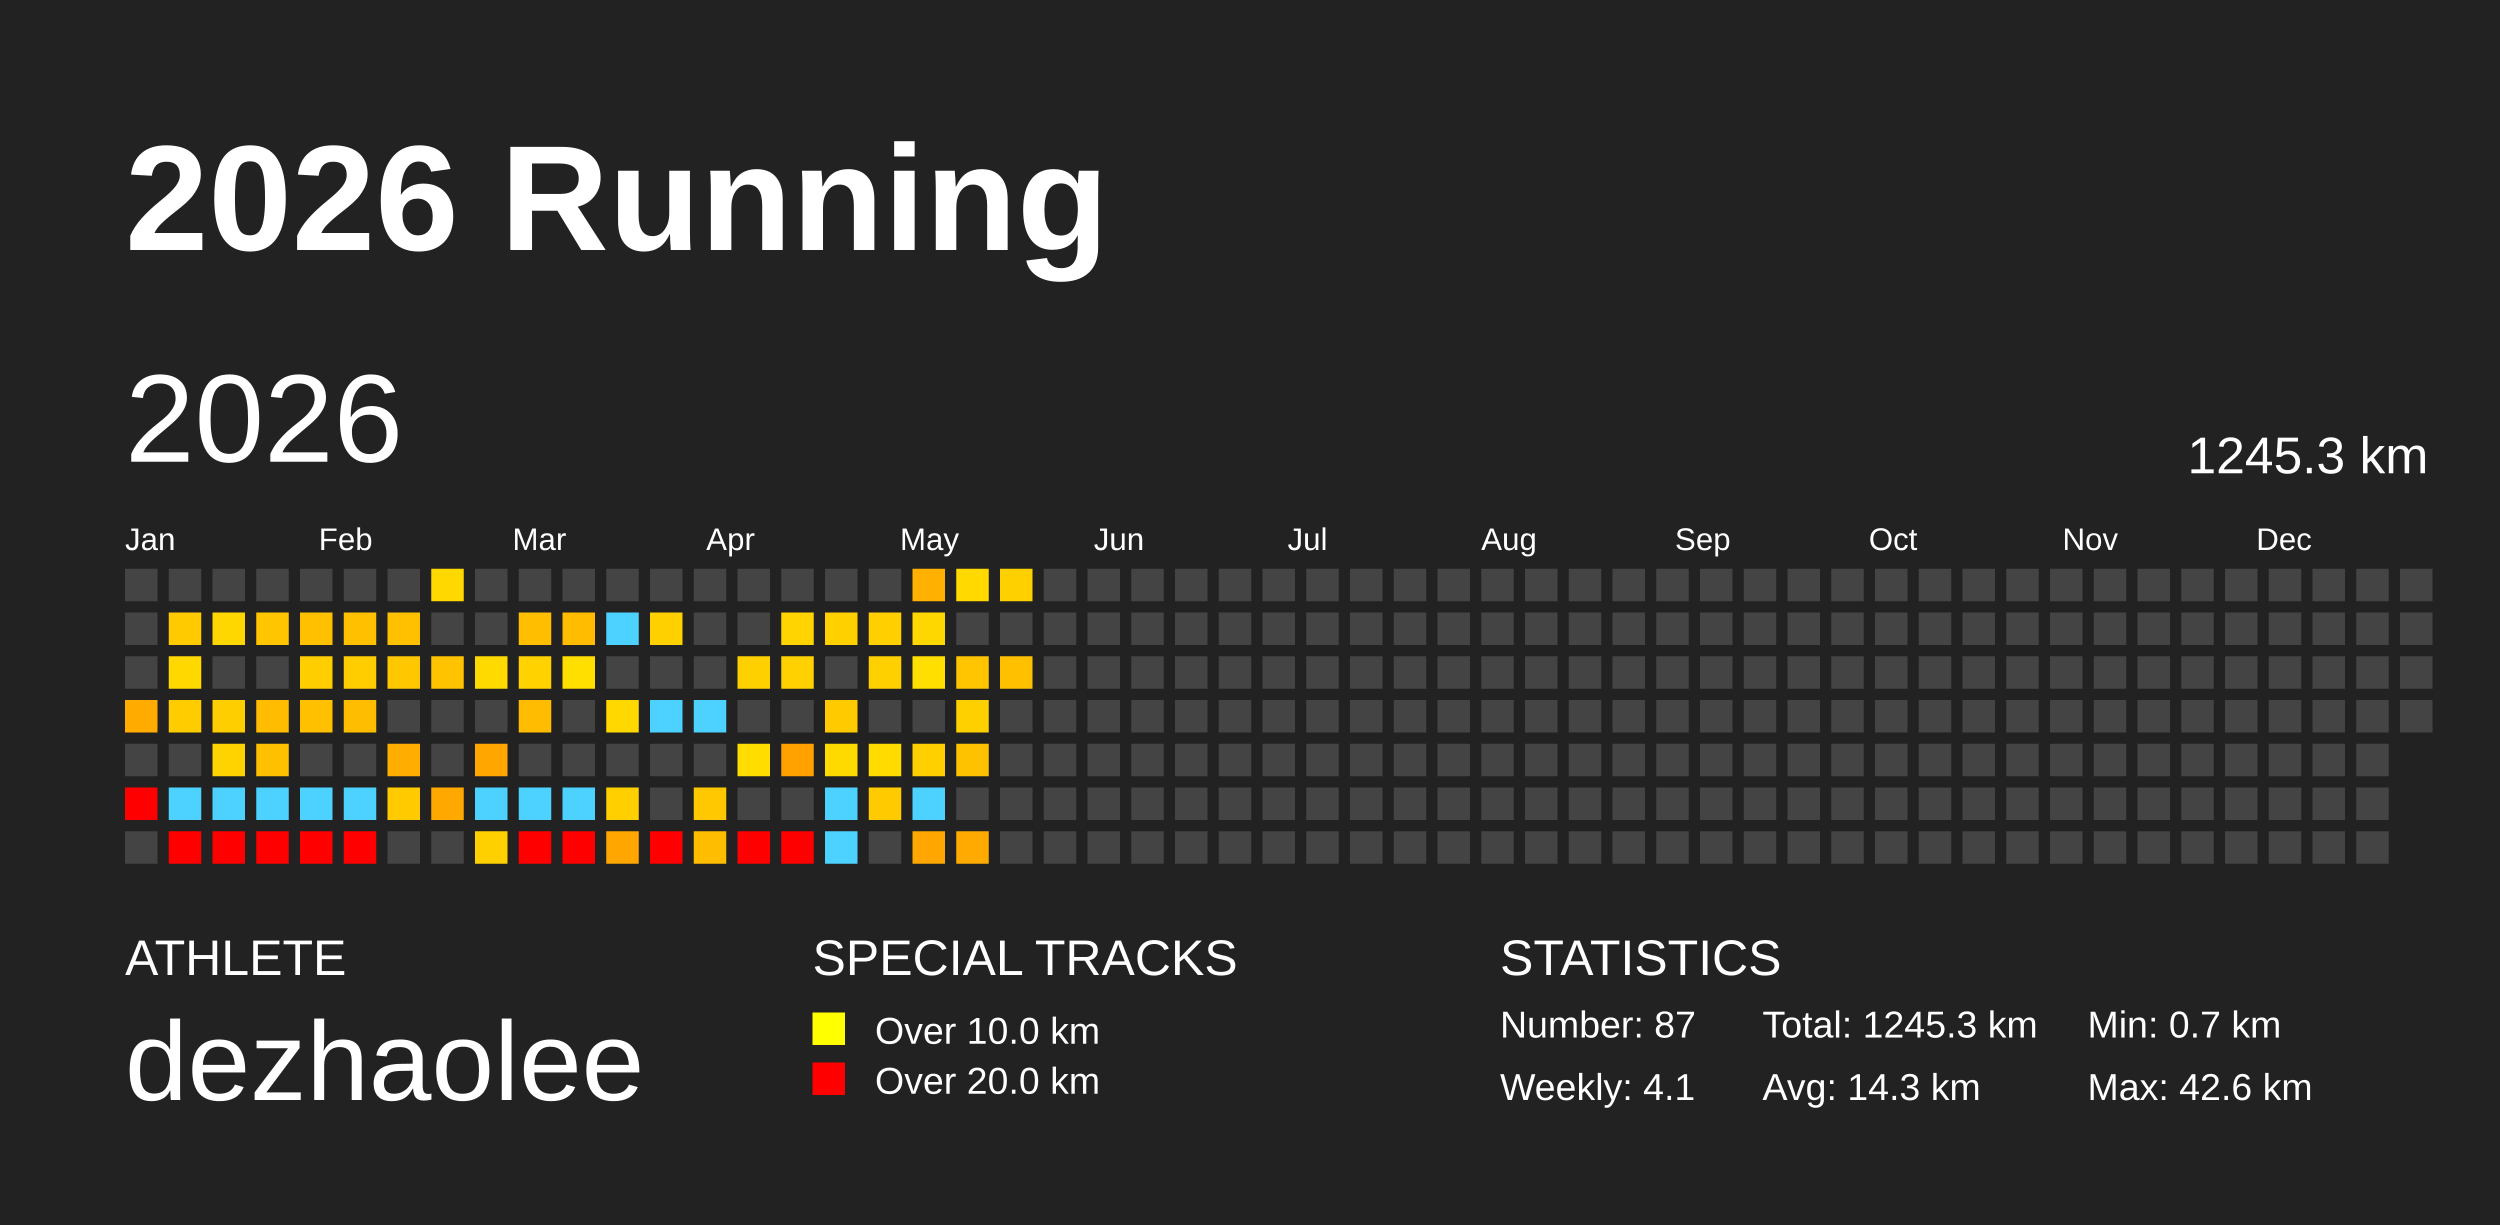
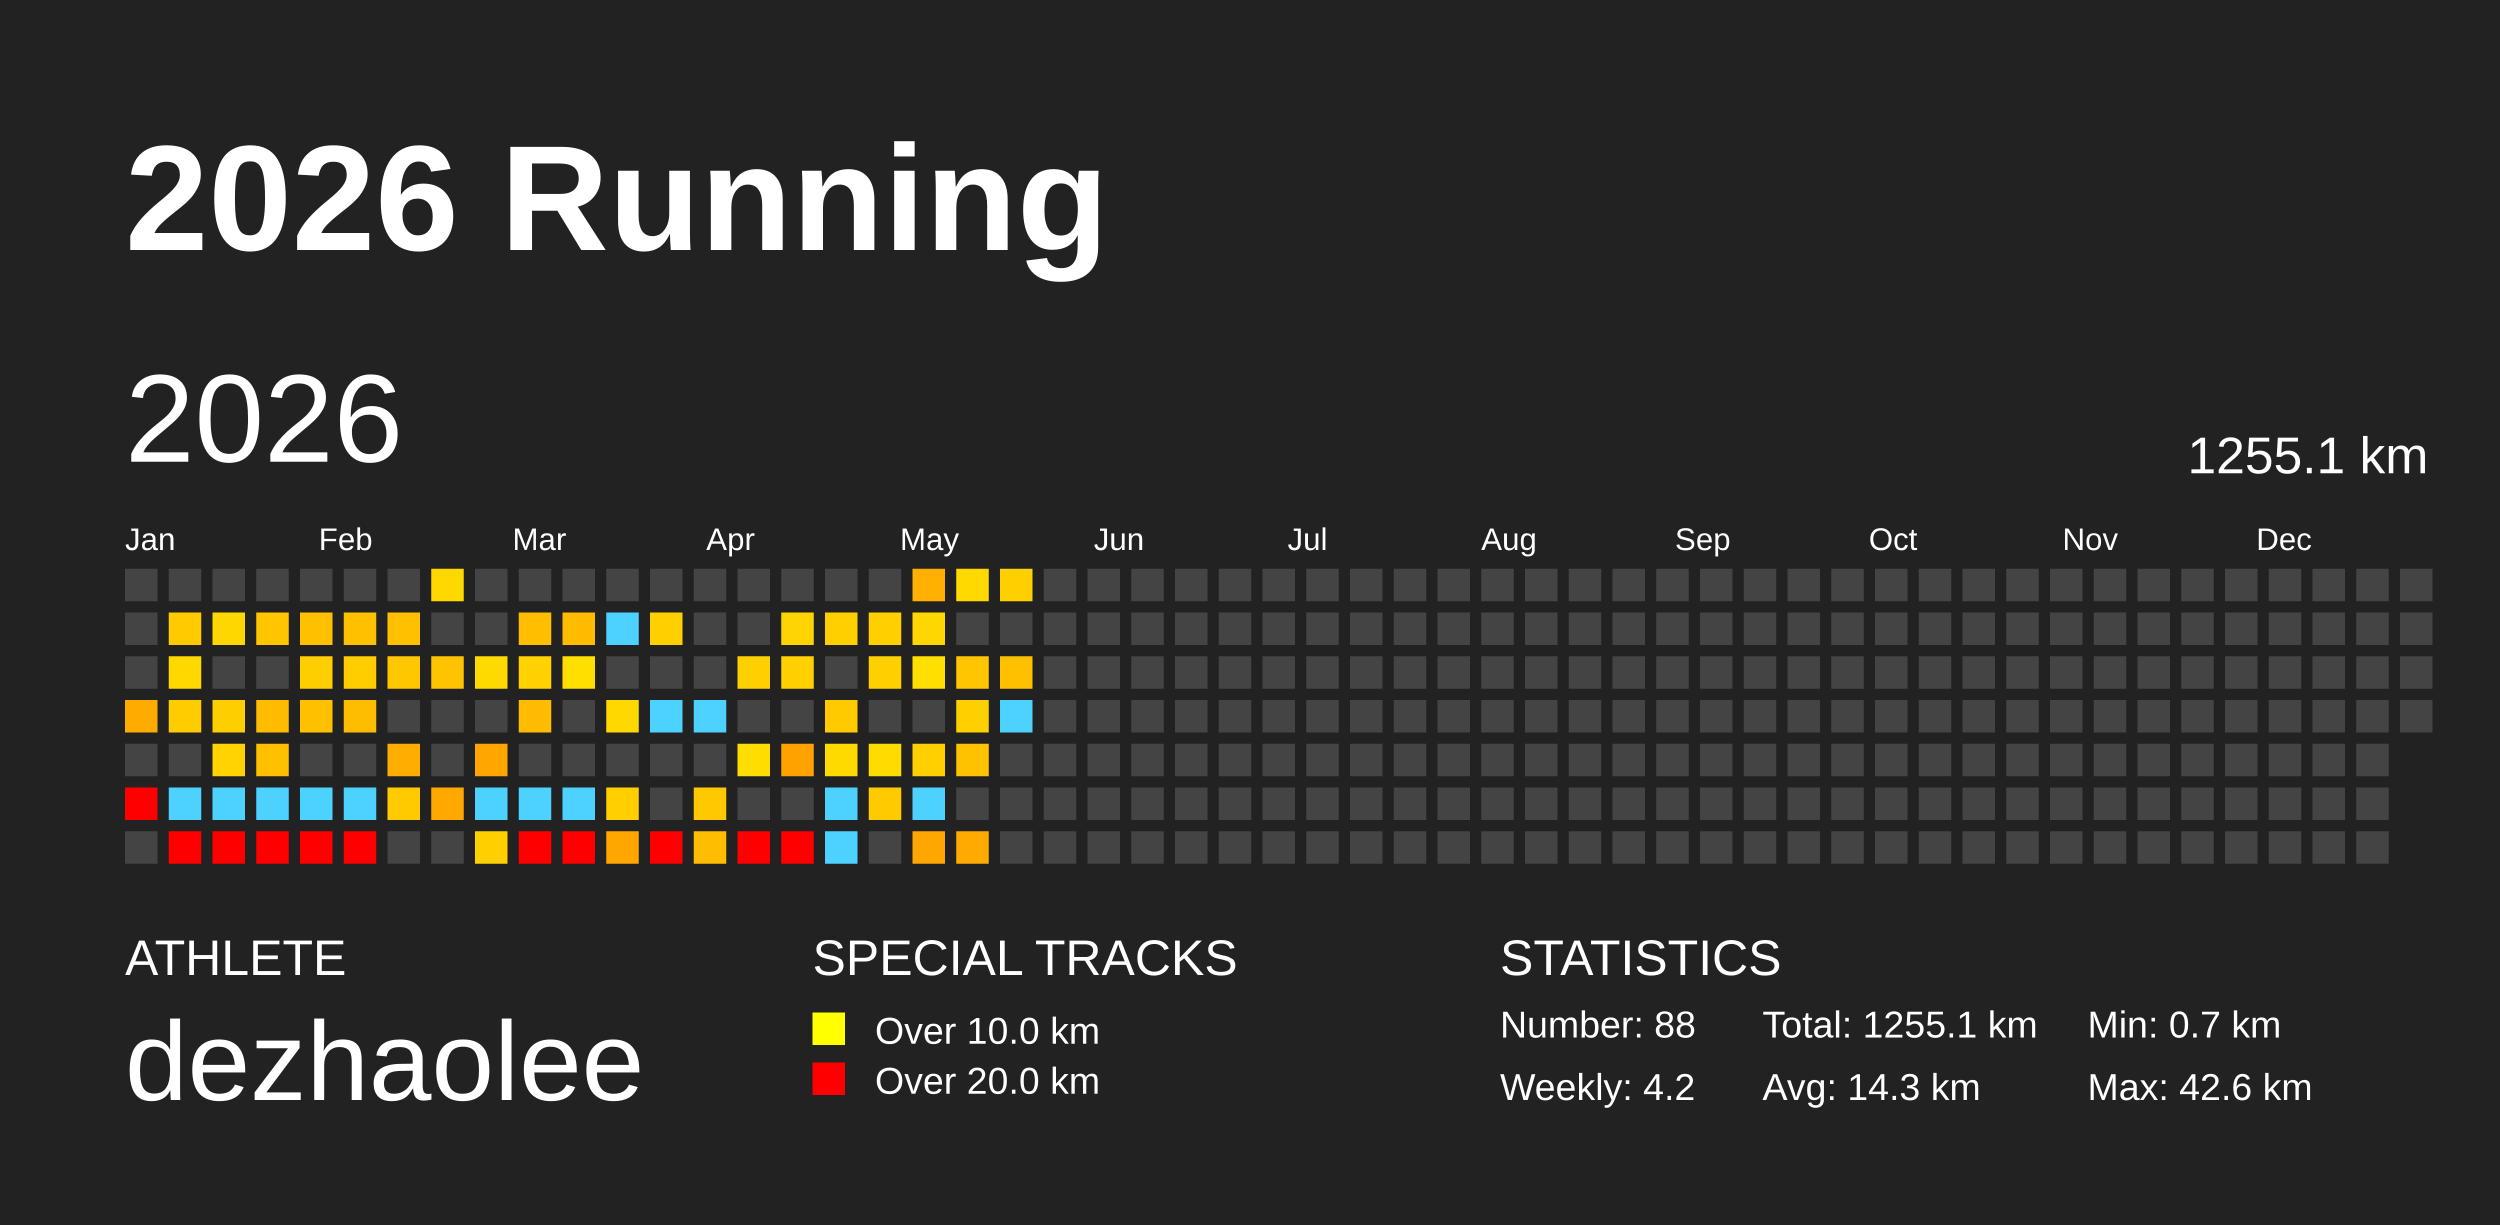
<svg xmlns="http://www.w3.org/2000/svg" baseProfile="full" height="98mm" version="1.1" viewBox="0,0,200,98" width="200mm">
  <defs />
  <rect fill="#222222" height="98" width="200" x="0" y="0" />
  <text fill="#FFFFFF" style="font-size:12px; font-family:Arial; font-weight:bold;" x="10" y="20">2026 Running</text>
  <text fill="#FFFFFF" style="font-size:4px; font-family:Arial" x="10" y="78">ATHLETE</text>
  <text fill="#FFFFFF" style="font-size:9px; font-family:Arial" x="10" y="88">dezhaolee</text>
  <text fill="#FFFFFF" style="font-size:4px; font-family:Arial" x="65" y="78">SPECIAL TRACKS</text>
  <rect fill="yellow" height="2.6" width="2.6" x="65" y="81" />
  <text fill="#FFFFFF" style="font-size:3px; font-family:Arial" x="70" y="83.5">Over 10.0 km</text>
  <rect fill="red" height="2.6" width="2.6" x="65" y="85" />
  <text fill="#FFFFFF" style="font-size:3px; font-family:Arial" x="70" y="87.5">Over 20.0 km</text>
  <text fill="#FFFFFF" style="font-size:4px; font-family:Arial" x="120" y="78">STATISTICS</text>
-   <text fill="#FFFFFF" style="font-size:3px; font-family:Arial" x="120" y="83">Number: 87</text>
-   <text fill="#FFFFFF" style="font-size:3px; font-family:Arial" x="120" y="88">Weekly: 4.1</text>
-   <text fill="#FFFFFF" style="font-size:3px; font-family:Arial" x="141" y="83">Total: 1245.3 km</text>
+   <text fill="#FFFFFF" style="font-size:3px; font-family:Arial" x="120" y="83">Number: 88</text>
+   <text fill="#FFFFFF" style="font-size:3px; font-family:Arial" x="120" y="88">Weekly: 4.2</text>
+   <text fill="#FFFFFF" style="font-size:3px; font-family:Arial" x="141" y="83">Total: 1255.1 km</text>
  <text fill="#FFFFFF" style="font-size:3px; font-family:Arial" x="141" y="88">Avg: 14.3 km</text>
  <text fill="#FFFFFF" style="font-size:3px; font-family:Arial" x="167" y="83">Min: 0.7 km</text>
  <text fill="#FFFFFF" style="font-size:3px; font-family:Arial" x="167" y="88">Max: 42.6 km</text>
  <text dominant-baseline="hanging" fill="#FFFFFF" style="font-size:10.0px; font-family:Arial;" x="10" y="30">2026</text>
-   <text dominant-baseline="hanging" fill="#FFFFFF" style="font-size:4.125px; font-family:Arial;" x="175" y="35">1245.3 km</text>
+   <text dominant-baseline="hanging" fill="#FFFFFF" style="font-size:4.125px; font-family:Arial;" x="175" y="35">1255.1 km</text>
  <text fill="#FFFFFF" style="font-size:2.5px; font-family:Arial" x="10.0" y="44">Jan</text>
  <text fill="#FFFFFF" style="font-size:2.5px; font-family:Arial" x="25.5" y="44">Feb</text>
  <text fill="#FFFFFF" style="font-size:2.5px; font-family:Arial" x="41.0" y="44">Mar</text>
  <text fill="#FFFFFF" style="font-size:2.5px; font-family:Arial" x="56.5" y="44">Apr</text>
  <text fill="#FFFFFF" style="font-size:2.5px; font-family:Arial" x="72.0" y="44">May</text>
  <text fill="#FFFFFF" style="font-size:2.5px; font-family:Arial" x="87.5" y="44">Jun</text>
  <text fill="#FFFFFF" style="font-size:2.5px; font-family:Arial" x="103.0" y="44">Jul</text>
  <text fill="#FFFFFF" style="font-size:2.5px; font-family:Arial" x="118.5" y="44">Aug</text>
  <text fill="#FFFFFF" style="font-size:2.5px; font-family:Arial" x="134.0" y="44">Sep</text>
  <text fill="#FFFFFF" style="font-size:2.5px; font-family:Arial" x="149.5" y="44">Oct</text>
  <text fill="#FFFFFF" style="font-size:2.5px; font-family:Arial" x="165.0" y="44">Nov</text>
  <text fill="#FFFFFF" style="font-size:2.5px; font-family:Arial" x="180.5" y="44">Dec</text>
  <rect fill="#444444" height="2.6" width="2.6" x="10.0" y="45.5" />
  <rect fill="#444444" height="2.6" width="2.6" x="10.0" y="49.0" />
  <rect fill="#444444" height="2.6" width="2.6" x="10.0" y="52.5" />
  <rect fill="#ffab00" height="2.6" width="2.6" x="10.0" y="56.0" />
  <rect fill="#444444" height="2.6" width="2.6" x="10.0" y="59.5" />
  <rect fill="red" height="2.6" width="2.6" x="10.0" y="63.0" />
  <rect fill="#444444" height="2.6" width="2.6" x="10.0" y="66.5" />
  <rect fill="#444444" height="2.6" width="2.6" x="13.5" y="45.5" />
  <rect fill="#ffca00" height="2.6" width="2.6" x="13.5" y="49.0" />
  <rect fill="#ffd800" height="2.6" width="2.6" x="13.5" y="52.5" />
  <rect fill="#ffcc00" height="2.6" width="2.6" x="13.5" y="56.0" />
  <rect fill="#444444" height="2.6" width="2.6" x="13.5" y="59.5" />
  <rect fill="#4dd2ff" height="2.6" width="2.6" x="13.5" y="63.0" />
  <rect fill="red" height="2.6" width="2.6" x="13.5" y="66.5" />
  <rect fill="#444444" height="2.6" width="2.6" x="17.0" y="45.5" />
  <rect fill="#ffd700" height="2.6" width="2.6" x="17.0" y="49.0" />
  <rect fill="#444444" height="2.6" width="2.6" x="17.0" y="52.5" />
  <rect fill="#ffce00" height="2.6" width="2.6" x="17.0" y="56.0" />
  <rect fill="#ffd300" height="2.6" width="2.6" x="17.0" y="59.5" />
  <rect fill="#4dd2ff" height="2.6" width="2.6" x="17.0" y="63.0" />
  <rect fill="red" height="2.6" width="2.6" x="17.0" y="66.5" />
  <rect fill="#444444" height="2.6" width="2.6" x="20.5" y="45.5" />
  <rect fill="#ffc600" height="2.6" width="2.6" x="20.5" y="49.0" />
  <rect fill="#444444" height="2.6" width="2.6" x="20.5" y="52.5" />
  <rect fill="#ffbc00" height="2.6" width="2.6" x="20.5" y="56.0" />
  <rect fill="#ffc000" height="2.6" width="2.6" x="20.5" y="59.5" />
  <rect fill="#4dd2ff" height="2.6" width="2.6" x="20.5" y="63.0" />
  <rect fill="red" height="2.6" width="2.6" x="20.5" y="66.5" />
  <rect fill="#444444" height="2.6" width="2.6" x="24.0" y="45.5" />
  <rect fill="#ffc000" height="2.6" width="2.6" x="24.0" y="49.0" />
  <rect fill="#ffce00" height="2.6" width="2.6" x="24.0" y="52.5" />
  <rect fill="#ffc000" height="2.6" width="2.6" x="24.0" y="56.0" />
  <rect fill="#444444" height="2.6" width="2.6" x="24.0" y="59.5" />
  <rect fill="#4dd2ff" height="2.6" width="2.6" x="24.0" y="63.0" />
  <rect fill="red" height="2.6" width="2.6" x="24.0" y="66.5" />
  <rect fill="#444444" height="2.6" width="2.6" x="27.5" y="45.5" />
  <rect fill="#ffc000" height="2.6" width="2.6" x="27.5" y="49.0" />
  <rect fill="#ffcd00" height="2.6" width="2.6" x="27.5" y="52.5" />
  <rect fill="#ffbd00" height="2.6" width="2.6" x="27.5" y="56.0" />
  <rect fill="#444444" height="2.6" width="2.6" x="27.5" y="59.5" />
  <rect fill="#4dd2ff" height="2.6" width="2.6" x="27.5" y="63.0" />
  <rect fill="red" height="2.6" width="2.6" x="27.5" y="66.5" />
  <rect fill="#444444" height="2.6" width="2.6" x="31.0" y="45.5" />
  <rect fill="#ffc000" height="2.6" width="2.6" x="31.0" y="49.0" />
  <rect fill="#ffc700" height="2.6" width="2.6" x="31.0" y="52.5" />
  <rect fill="#444444" height="2.6" width="2.6" x="31.0" y="56.0" />
  <rect fill="#ffae00" height="2.6" width="2.6" x="31.0" y="59.5" />
  <rect fill="#ffca00" height="2.6" width="2.6" x="31.0" y="63.0" />
  <rect fill="#444444" height="2.6" width="2.6" x="31.0" y="66.5" />
  <rect fill="#ffd800" height="2.6" width="2.6" x="34.5" y="45.5" />
  <rect fill="#444444" height="2.6" width="2.6" x="34.5" y="49.0" />
  <rect fill="#ffc300" height="2.6" width="2.6" x="34.5" y="52.5" />
  <rect fill="#444444" height="2.6" width="2.6" x="34.5" y="56.0" />
  <rect fill="#444444" height="2.6" width="2.6" x="34.5" y="59.5" />
  <rect fill="#ffa900" height="2.6" width="2.6" x="34.5" y="63.0" />
  <rect fill="#444444" height="2.6" width="2.6" x="34.5" y="66.5" />
  <rect fill="#444444" height="2.6" width="2.6" x="38.0" y="45.5" />
  <rect fill="#444444" height="2.6" width="2.6" x="38.0" y="49.0" />
  <rect fill="#ffda00" height="2.6" width="2.6" x="38.0" y="52.5" />
  <rect fill="#444444" height="2.6" width="2.6" x="38.0" y="56.0" />
  <rect fill="#ffa700" height="2.6" width="2.6" x="38.0" y="59.5" />
  <rect fill="#4dd2ff" height="2.6" width="2.6" x="38.0" y="63.0" />
  <rect fill="#ffd000" height="2.6" width="2.6" x="38.0" y="66.5" />
  <rect fill="#444444" height="2.6" width="2.6" x="41.5" y="45.5" />
  <rect fill="#ffbf00" height="2.6" width="2.6" x="41.5" y="49.0" />
  <rect fill="#ffd200" height="2.6" width="2.6" x="41.5" y="52.5" />
  <rect fill="#ffbc00" height="2.6" width="2.6" x="41.5" y="56.0" />
  <rect fill="#444444" height="2.6" width="2.6" x="41.5" y="59.5" />
  <rect fill="#4dd2ff" height="2.6" width="2.6" x="41.5" y="63.0" />
  <rect fill="red" height="2.6" width="2.6" x="41.5" y="66.5" />
  <rect fill="#444444" height="2.6" width="2.6" x="45.0" y="45.5" />
  <rect fill="#ffbc00" height="2.6" width="2.6" x="45.0" y="49.0" />
  <rect fill="#ffdf00" height="2.6" width="2.6" x="45.0" y="52.5" />
  <rect fill="#444444" height="2.6" width="2.6" x="45.0" y="56.0" />
  <rect fill="#444444" height="2.6" width="2.6" x="45.0" y="59.5" />
  <rect fill="#4dd2ff" height="2.6" width="2.6" x="45.0" y="63.0" />
  <rect fill="red" height="2.6" width="2.6" x="45.0" y="66.5" />
  <rect fill="#444444" height="2.6" width="2.6" x="48.5" y="45.5" />
  <rect fill="#4dd2ff" height="2.6" width="2.6" x="48.5" y="49.0" />
  <rect fill="#444444" height="2.6" width="2.6" x="48.5" y="52.5" />
  <rect fill="#ffd800" height="2.6" width="2.6" x="48.5" y="56.0" />
  <rect fill="#444444" height="2.6" width="2.6" x="48.5" y="59.5" />
  <rect fill="#ffcf00" height="2.6" width="2.6" x="48.5" y="63.0" />
  <rect fill="#ffa700" height="2.6" width="2.6" x="48.5" y="66.5" />
  <rect fill="#444444" height="2.6" width="2.6" x="52.0" y="45.5" />
  <rect fill="#ffd000" height="2.6" width="2.6" x="52.0" y="49.0" />
  <rect fill="#444444" height="2.6" width="2.6" x="52.0" y="52.5" />
  <rect fill="#4dd2ff" height="2.6" width="2.6" x="52.0" y="56.0" />
  <rect fill="#444444" height="2.6" width="2.6" x="52.0" y="59.5" />
  <rect fill="#444444" height="2.6" width="2.6" x="52.0" y="63.0" />
  <rect fill="red" height="2.6" width="2.6" x="52.0" y="66.5" />
  <rect fill="#444444" height="2.6" width="2.6" x="55.5" y="45.5" />
  <rect fill="#444444" height="2.6" width="2.6" x="55.5" y="49.0" />
  <rect fill="#444444" height="2.6" width="2.6" x="55.5" y="52.5" />
  <rect fill="#4dd2ff" height="2.6" width="2.6" x="55.5" y="56.0" />
  <rect fill="#444444" height="2.6" width="2.6" x="55.5" y="59.5" />
  <rect fill="#ffc800" height="2.6" width="2.6" x="55.5" y="63.0" />
  <rect fill="#ffbd00" height="2.6" width="2.6" x="55.5" y="66.5" />
  <rect fill="#444444" height="2.6" width="2.6" x="59.0" y="45.5" />
  <rect fill="#444444" height="2.6" width="2.6" x="59.0" y="49.0" />
  <rect fill="#ffd000" height="2.6" width="2.6" x="59.0" y="52.5" />
  <rect fill="#444444" height="2.6" width="2.6" x="59.0" y="56.0" />
  <rect fill="#ffdd00" height="2.6" width="2.6" x="59.0" y="59.5" />
  <rect fill="#444444" height="2.6" width="2.6" x="59.0" y="63.0" />
  <rect fill="red" height="2.6" width="2.6" x="59.0" y="66.5" />
  <rect fill="#444444" height="2.6" width="2.6" x="62.5" y="45.5" />
  <rect fill="#ffd400" height="2.6" width="2.6" x="62.5" y="49.0" />
  <rect fill="#ffd100" height="2.6" width="2.6" x="62.5" y="52.5" />
  <rect fill="#444444" height="2.6" width="2.6" x="62.5" y="56.0" />
  <rect fill="#ffa200" height="2.6" width="2.6" x="62.5" y="59.5" />
  <rect fill="#444444" height="2.6" width="2.6" x="62.5" y="63.0" />
  <rect fill="red" height="2.6" width="2.6" x="62.5" y="66.5" />
  <rect fill="#444444" height="2.6" width="2.6" x="66.0" y="45.5" />
  <rect fill="#ffd000" height="2.6" width="2.6" x="66.0" y="49.0" />
  <rect fill="#444444" height="2.6" width="2.6" x="66.0" y="52.5" />
  <rect fill="#ffca00" height="2.6" width="2.6" x="66.0" y="56.0" />
  <rect fill="#ffda00" height="2.6" width="2.6" x="66.0" y="59.5" />
  <rect fill="#4dd2ff" height="2.6" width="2.6" x="66.0" y="63.0" />
  <rect fill="#4dd2ff" height="2.6" width="2.6" x="66.0" y="66.5" />
  <rect fill="#444444" height="2.6" width="2.6" x="69.5" y="45.5" />
  <rect fill="#ffcf00" height="2.6" width="2.6" x="69.5" y="49.0" />
  <rect fill="#ffd000" height="2.6" width="2.6" x="69.5" y="52.5" />
  <rect fill="#444444" height="2.6" width="2.6" x="69.5" y="56.0" />
  <rect fill="#ffdb00" height="2.6" width="2.6" x="69.5" y="59.5" />
  <rect fill="#ffca00" height="2.6" width="2.6" x="69.5" y="63.0" />
  <rect fill="#444444" height="2.6" width="2.6" x="69.5" y="66.5" />
  <rect fill="#ffb000" height="2.6" width="2.6" x="73.0" y="45.5" />
  <rect fill="#ffd700" height="2.6" width="2.6" x="73.0" y="49.0" />
  <rect fill="#ffdf00" height="2.6" width="2.6" x="73.0" y="52.5" />
  <rect fill="#444444" height="2.6" width="2.6" x="73.0" y="56.0" />
  <rect fill="#ffd000" height="2.6" width="2.6" x="73.0" y="59.5" />
  <rect fill="#4dd2ff" height="2.6" width="2.6" x="73.0" y="63.0" />
  <rect fill="#ffa700" height="2.6" width="2.6" x="73.0" y="66.5" />
  <rect fill="#ffd900" height="2.6" width="2.6" x="76.5" y="45.5" />
  <rect fill="#444444" height="2.6" width="2.6" x="76.5" y="49.0" />
  <rect fill="#ffc500" height="2.6" width="2.6" x="76.5" y="52.5" />
  <rect fill="#ffd000" height="2.6" width="2.6" x="76.5" y="56.0" />
  <rect fill="#ffc200" height="2.6" width="2.6" x="76.5" y="59.5" />
  <rect fill="#444444" height="2.6" width="2.6" x="76.5" y="63.0" />
  <rect fill="#ffaa00" height="2.6" width="2.6" x="76.5" y="66.5" />
  <rect fill="#ffd000" height="2.6" width="2.6" x="80.0" y="45.5" />
  <rect fill="#444444" height="2.6" width="2.6" x="80.0" y="49.0" />
  <rect fill="#ffc000" height="2.6" width="2.6" x="80.0" y="52.5" />
-   <rect fill="#444444" height="2.6" width="2.6" x="80.0" y="56.0" />
+   <rect fill="#4dd2ff" height="2.6" width="2.6" x="80.0" y="56.0" />
  <rect fill="#444444" height="2.6" width="2.6" x="80.0" y="59.5" />
  <rect fill="#444444" height="2.6" width="2.6" x="80.0" y="63.0" />
  <rect fill="#444444" height="2.6" width="2.6" x="80.0" y="66.5" />
  <rect fill="#444444" height="2.6" width="2.6" x="83.5" y="45.5" />
  <rect fill="#444444" height="2.6" width="2.6" x="83.5" y="49.0" />
  <rect fill="#444444" height="2.6" width="2.6" x="83.5" y="52.5" />
  <rect fill="#444444" height="2.6" width="2.6" x="83.5" y="56.0" />
  <rect fill="#444444" height="2.6" width="2.6" x="83.5" y="59.5" />
  <rect fill="#444444" height="2.6" width="2.6" x="83.5" y="63.0" />
  <rect fill="#444444" height="2.6" width="2.6" x="83.5" y="66.5" />
  <rect fill="#444444" height="2.6" width="2.6" x="87.0" y="45.5" />
  <rect fill="#444444" height="2.6" width="2.6" x="87.0" y="49.0" />
  <rect fill="#444444" height="2.6" width="2.6" x="87.0" y="52.5" />
  <rect fill="#444444" height="2.6" width="2.6" x="87.0" y="56.0" />
  <rect fill="#444444" height="2.6" width="2.6" x="87.0" y="59.5" />
  <rect fill="#444444" height="2.6" width="2.6" x="87.0" y="63.0" />
  <rect fill="#444444" height="2.6" width="2.6" x="87.0" y="66.5" />
  <rect fill="#444444" height="2.6" width="2.6" x="90.5" y="45.5" />
  <rect fill="#444444" height="2.6" width="2.6" x="90.5" y="49.0" />
  <rect fill="#444444" height="2.6" width="2.6" x="90.5" y="52.5" />
  <rect fill="#444444" height="2.6" width="2.6" x="90.5" y="56.0" />
  <rect fill="#444444" height="2.6" width="2.6" x="90.5" y="59.5" />
  <rect fill="#444444" height="2.6" width="2.6" x="90.5" y="63.0" />
  <rect fill="#444444" height="2.6" width="2.6" x="90.5" y="66.5" />
  <rect fill="#444444" height="2.6" width="2.6" x="94.0" y="45.5" />
  <rect fill="#444444" height="2.6" width="2.6" x="94.0" y="49.0" />
  <rect fill="#444444" height="2.6" width="2.6" x="94.0" y="52.5" />
  <rect fill="#444444" height="2.6" width="2.6" x="94.0" y="56.0" />
  <rect fill="#444444" height="2.6" width="2.6" x="94.0" y="59.5" />
  <rect fill="#444444" height="2.6" width="2.6" x="94.0" y="63.0" />
  <rect fill="#444444" height="2.6" width="2.6" x="94.0" y="66.5" />
  <rect fill="#444444" height="2.6" width="2.6" x="97.5" y="45.5" />
  <rect fill="#444444" height="2.6" width="2.6" x="97.5" y="49.0" />
  <rect fill="#444444" height="2.6" width="2.6" x="97.5" y="52.5" />
  <rect fill="#444444" height="2.6" width="2.6" x="97.5" y="56.0" />
  <rect fill="#444444" height="2.6" width="2.6" x="97.5" y="59.5" />
  <rect fill="#444444" height="2.6" width="2.6" x="97.5" y="63.0" />
  <rect fill="#444444" height="2.6" width="2.6" x="97.5" y="66.5" />
  <rect fill="#444444" height="2.6" width="2.6" x="101.0" y="45.5" />
  <rect fill="#444444" height="2.6" width="2.6" x="101.0" y="49.0" />
  <rect fill="#444444" height="2.6" width="2.6" x="101.0" y="52.5" />
  <rect fill="#444444" height="2.6" width="2.6" x="101.0" y="56.0" />
  <rect fill="#444444" height="2.6" width="2.6" x="101.0" y="59.5" />
  <rect fill="#444444" height="2.6" width="2.6" x="101.0" y="63.0" />
  <rect fill="#444444" height="2.6" width="2.6" x="101.0" y="66.5" />
  <rect fill="#444444" height="2.6" width="2.6" x="104.5" y="45.5" />
  <rect fill="#444444" height="2.6" width="2.6" x="104.5" y="49.0" />
  <rect fill="#444444" height="2.6" width="2.6" x="104.5" y="52.5" />
  <rect fill="#444444" height="2.6" width="2.6" x="104.5" y="56.0" />
  <rect fill="#444444" height="2.6" width="2.6" x="104.5" y="59.5" />
  <rect fill="#444444" height="2.6" width="2.6" x="104.5" y="63.0" />
  <rect fill="#444444" height="2.6" width="2.6" x="104.5" y="66.5" />
  <rect fill="#444444" height="2.6" width="2.6" x="108.0" y="45.5" />
  <rect fill="#444444" height="2.6" width="2.6" x="108.0" y="49.0" />
  <rect fill="#444444" height="2.6" width="2.6" x="108.0" y="52.5" />
  <rect fill="#444444" height="2.6" width="2.6" x="108.0" y="56.0" />
  <rect fill="#444444" height="2.6" width="2.6" x="108.0" y="59.5" />
  <rect fill="#444444" height="2.6" width="2.6" x="108.0" y="63.0" />
  <rect fill="#444444" height="2.6" width="2.6" x="108.0" y="66.5" />
  <rect fill="#444444" height="2.6" width="2.6" x="111.5" y="45.5" />
  <rect fill="#444444" height="2.6" width="2.6" x="111.5" y="49.0" />
  <rect fill="#444444" height="2.6" width="2.6" x="111.5" y="52.5" />
  <rect fill="#444444" height="2.6" width="2.6" x="111.5" y="56.0" />
  <rect fill="#444444" height="2.6" width="2.6" x="111.5" y="59.5" />
  <rect fill="#444444" height="2.6" width="2.6" x="111.5" y="63.0" />
  <rect fill="#444444" height="2.6" width="2.6" x="111.5" y="66.5" />
  <rect fill="#444444" height="2.6" width="2.6" x="115.0" y="45.5" />
  <rect fill="#444444" height="2.6" width="2.6" x="115.0" y="49.0" />
  <rect fill="#444444" height="2.6" width="2.6" x="115.0" y="52.5" />
  <rect fill="#444444" height="2.6" width="2.6" x="115.0" y="56.0" />
  <rect fill="#444444" height="2.6" width="2.6" x="115.0" y="59.5" />
  <rect fill="#444444" height="2.6" width="2.6" x="115.0" y="63.0" />
  <rect fill="#444444" height="2.6" width="2.6" x="115.0" y="66.5" />
  <rect fill="#444444" height="2.6" width="2.6" x="118.5" y="45.5" />
  <rect fill="#444444" height="2.6" width="2.6" x="118.5" y="49.0" />
  <rect fill="#444444" height="2.6" width="2.6" x="118.5" y="52.5" />
  <rect fill="#444444" height="2.6" width="2.6" x="118.5" y="56.0" />
  <rect fill="#444444" height="2.6" width="2.6" x="118.5" y="59.5" />
  <rect fill="#444444" height="2.6" width="2.6" x="118.5" y="63.0" />
  <rect fill="#444444" height="2.6" width="2.6" x="118.5" y="66.5" />
  <rect fill="#444444" height="2.6" width="2.6" x="122.0" y="45.5" />
  <rect fill="#444444" height="2.6" width="2.6" x="122.0" y="49.0" />
  <rect fill="#444444" height="2.6" width="2.6" x="122.0" y="52.5" />
  <rect fill="#444444" height="2.6" width="2.6" x="122.0" y="56.0" />
  <rect fill="#444444" height="2.6" width="2.6" x="122.0" y="59.5" />
  <rect fill="#444444" height="2.6" width="2.6" x="122.0" y="63.0" />
  <rect fill="#444444" height="2.6" width="2.6" x="122.0" y="66.5" />
  <rect fill="#444444" height="2.6" width="2.6" x="125.5" y="45.5" />
  <rect fill="#444444" height="2.6" width="2.6" x="125.5" y="49.0" />
  <rect fill="#444444" height="2.6" width="2.6" x="125.5" y="52.5" />
  <rect fill="#444444" height="2.6" width="2.6" x="125.5" y="56.0" />
  <rect fill="#444444" height="2.6" width="2.6" x="125.5" y="59.5" />
  <rect fill="#444444" height="2.6" width="2.6" x="125.5" y="63.0" />
  <rect fill="#444444" height="2.6" width="2.6" x="125.5" y="66.5" />
  <rect fill="#444444" height="2.6" width="2.6" x="129.0" y="45.5" />
  <rect fill="#444444" height="2.6" width="2.6" x="129.0" y="49.0" />
  <rect fill="#444444" height="2.6" width="2.6" x="129.0" y="52.5" />
  <rect fill="#444444" height="2.6" width="2.6" x="129.0" y="56.0" />
  <rect fill="#444444" height="2.6" width="2.6" x="129.0" y="59.5" />
  <rect fill="#444444" height="2.6" width="2.6" x="129.0" y="63.0" />
  <rect fill="#444444" height="2.6" width="2.6" x="129.0" y="66.5" />
  <rect fill="#444444" height="2.6" width="2.6" x="132.5" y="45.5" />
  <rect fill="#444444" height="2.6" width="2.6" x="132.5" y="49.0" />
  <rect fill="#444444" height="2.6" width="2.6" x="132.5" y="52.5" />
  <rect fill="#444444" height="2.6" width="2.6" x="132.5" y="56.0" />
  <rect fill="#444444" height="2.6" width="2.6" x="132.5" y="59.5" />
  <rect fill="#444444" height="2.6" width="2.6" x="132.5" y="63.0" />
  <rect fill="#444444" height="2.6" width="2.6" x="132.5" y="66.5" />
  <rect fill="#444444" height="2.6" width="2.6" x="136.0" y="45.5" />
  <rect fill="#444444" height="2.6" width="2.6" x="136.0" y="49.0" />
  <rect fill="#444444" height="2.6" width="2.6" x="136.0" y="52.5" />
  <rect fill="#444444" height="2.6" width="2.6" x="136.0" y="56.0" />
  <rect fill="#444444" height="2.6" width="2.6" x="136.0" y="59.5" />
  <rect fill="#444444" height="2.6" width="2.6" x="136.0" y="63.0" />
  <rect fill="#444444" height="2.6" width="2.6" x="136.0" y="66.5" />
  <rect fill="#444444" height="2.6" width="2.6" x="139.5" y="45.5" />
  <rect fill="#444444" height="2.6" width="2.6" x="139.5" y="49.0" />
  <rect fill="#444444" height="2.6" width="2.6" x="139.5" y="52.5" />
  <rect fill="#444444" height="2.6" width="2.6" x="139.5" y="56.0" />
  <rect fill="#444444" height="2.6" width="2.6" x="139.5" y="59.5" />
  <rect fill="#444444" height="2.6" width="2.6" x="139.5" y="63.0" />
  <rect fill="#444444" height="2.6" width="2.6" x="139.5" y="66.5" />
  <rect fill="#444444" height="2.6" width="2.6" x="143.0" y="45.5" />
  <rect fill="#444444" height="2.6" width="2.6" x="143.0" y="49.0" />
  <rect fill="#444444" height="2.6" width="2.6" x="143.0" y="52.5" />
  <rect fill="#444444" height="2.6" width="2.6" x="143.0" y="56.0" />
  <rect fill="#444444" height="2.6" width="2.6" x="143.0" y="59.5" />
  <rect fill="#444444" height="2.6" width="2.6" x="143.0" y="63.0" />
  <rect fill="#444444" height="2.6" width="2.6" x="143.0" y="66.5" />
  <rect fill="#444444" height="2.6" width="2.6" x="146.5" y="45.5" />
  <rect fill="#444444" height="2.6" width="2.6" x="146.5" y="49.0" />
  <rect fill="#444444" height="2.6" width="2.6" x="146.5" y="52.5" />
  <rect fill="#444444" height="2.6" width="2.6" x="146.5" y="56.0" />
  <rect fill="#444444" height="2.6" width="2.6" x="146.5" y="59.5" />
  <rect fill="#444444" height="2.6" width="2.6" x="146.5" y="63.0" />
  <rect fill="#444444" height="2.6" width="2.6" x="146.5" y="66.5" />
  <rect fill="#444444" height="2.6" width="2.6" x="150.0" y="45.5" />
  <rect fill="#444444" height="2.6" width="2.6" x="150.0" y="49.0" />
  <rect fill="#444444" height="2.6" width="2.6" x="150.0" y="52.5" />
  <rect fill="#444444" height="2.6" width="2.6" x="150.0" y="56.0" />
  <rect fill="#444444" height="2.6" width="2.6" x="150.0" y="59.5" />
  <rect fill="#444444" height="2.6" width="2.6" x="150.0" y="63.0" />
  <rect fill="#444444" height="2.6" width="2.6" x="150.0" y="66.5" />
  <rect fill="#444444" height="2.6" width="2.6" x="153.5" y="45.5" />
  <rect fill="#444444" height="2.6" width="2.6" x="153.5" y="49.0" />
  <rect fill="#444444" height="2.6" width="2.6" x="153.5" y="52.5" />
  <rect fill="#444444" height="2.6" width="2.6" x="153.5" y="56.0" />
  <rect fill="#444444" height="2.6" width="2.6" x="153.5" y="59.5" />
  <rect fill="#444444" height="2.6" width="2.6" x="153.5" y="63.0" />
  <rect fill="#444444" height="2.6" width="2.6" x="153.5" y="66.5" />
  <rect fill="#444444" height="2.6" width="2.6" x="157.0" y="45.5" />
  <rect fill="#444444" height="2.6" width="2.6" x="157.0" y="49.0" />
  <rect fill="#444444" height="2.6" width="2.6" x="157.0" y="52.5" />
  <rect fill="#444444" height="2.6" width="2.6" x="157.0" y="56.0" />
  <rect fill="#444444" height="2.6" width="2.6" x="157.0" y="59.5" />
  <rect fill="#444444" height="2.6" width="2.6" x="157.0" y="63.0" />
  <rect fill="#444444" height="2.6" width="2.6" x="157.0" y="66.5" />
  <rect fill="#444444" height="2.6" width="2.6" x="160.5" y="45.5" />
  <rect fill="#444444" height="2.6" width="2.6" x="160.5" y="49.0" />
  <rect fill="#444444" height="2.6" width="2.6" x="160.5" y="52.5" />
  <rect fill="#444444" height="2.6" width="2.6" x="160.5" y="56.0" />
  <rect fill="#444444" height="2.6" width="2.6" x="160.5" y="59.5" />
  <rect fill="#444444" height="2.6" width="2.6" x="160.5" y="63.0" />
  <rect fill="#444444" height="2.6" width="2.6" x="160.5" y="66.5" />
  <rect fill="#444444" height="2.6" width="2.6" x="164.0" y="45.5" />
  <rect fill="#444444" height="2.6" width="2.6" x="164.0" y="49.0" />
  <rect fill="#444444" height="2.6" width="2.6" x="164.0" y="52.5" />
  <rect fill="#444444" height="2.6" width="2.6" x="164.0" y="56.0" />
  <rect fill="#444444" height="2.6" width="2.6" x="164.0" y="59.5" />
  <rect fill="#444444" height="2.6" width="2.6" x="164.0" y="63.0" />
  <rect fill="#444444" height="2.6" width="2.6" x="164.0" y="66.5" />
  <rect fill="#444444" height="2.6" width="2.6" x="167.5" y="45.5" />
  <rect fill="#444444" height="2.6" width="2.6" x="167.5" y="49.0" />
  <rect fill="#444444" height="2.6" width="2.6" x="167.5" y="52.5" />
  <rect fill="#444444" height="2.6" width="2.6" x="167.5" y="56.0" />
  <rect fill="#444444" height="2.6" width="2.6" x="167.5" y="59.5" />
  <rect fill="#444444" height="2.6" width="2.6" x="167.5" y="63.0" />
  <rect fill="#444444" height="2.6" width="2.6" x="167.5" y="66.5" />
  <rect fill="#444444" height="2.6" width="2.6" x="171.0" y="45.5" />
  <rect fill="#444444" height="2.6" width="2.6" x="171.0" y="49.0" />
  <rect fill="#444444" height="2.6" width="2.6" x="171.0" y="52.5" />
  <rect fill="#444444" height="2.6" width="2.6" x="171.0" y="56.0" />
  <rect fill="#444444" height="2.6" width="2.6" x="171.0" y="59.5" />
  <rect fill="#444444" height="2.6" width="2.6" x="171.0" y="63.0" />
  <rect fill="#444444" height="2.6" width="2.6" x="171.0" y="66.5" />
  <rect fill="#444444" height="2.6" width="2.6" x="174.5" y="45.5" />
  <rect fill="#444444" height="2.6" width="2.6" x="174.5" y="49.0" />
  <rect fill="#444444" height="2.6" width="2.6" x="174.5" y="52.5" />
  <rect fill="#444444" height="2.6" width="2.6" x="174.5" y="56.0" />
  <rect fill="#444444" height="2.6" width="2.6" x="174.5" y="59.5" />
  <rect fill="#444444" height="2.6" width="2.6" x="174.5" y="63.0" />
  <rect fill="#444444" height="2.6" width="2.6" x="174.5" y="66.5" />
  <rect fill="#444444" height="2.6" width="2.6" x="178.0" y="45.5" />
  <rect fill="#444444" height="2.6" width="2.6" x="178.0" y="49.0" />
  <rect fill="#444444" height="2.6" width="2.6" x="178.0" y="52.5" />
  <rect fill="#444444" height="2.6" width="2.6" x="178.0" y="56.0" />
  <rect fill="#444444" height="2.6" width="2.6" x="178.0" y="59.5" />
  <rect fill="#444444" height="2.6" width="2.6" x="178.0" y="63.0" />
  <rect fill="#444444" height="2.6" width="2.6" x="178.0" y="66.5" />
  <rect fill="#444444" height="2.6" width="2.6" x="181.5" y="45.5" />
  <rect fill="#444444" height="2.6" width="2.6" x="181.5" y="49.0" />
  <rect fill="#444444" height="2.6" width="2.6" x="181.5" y="52.5" />
  <rect fill="#444444" height="2.6" width="2.6" x="181.5" y="56.0" />
  <rect fill="#444444" height="2.6" width="2.6" x="181.5" y="59.5" />
  <rect fill="#444444" height="2.6" width="2.6" x="181.5" y="63.0" />
  <rect fill="#444444" height="2.6" width="2.6" x="181.5" y="66.5" />
  <rect fill="#444444" height="2.6" width="2.6" x="185.0" y="45.5" />
  <rect fill="#444444" height="2.6" width="2.6" x="185.0" y="49.0" />
  <rect fill="#444444" height="2.6" width="2.6" x="185.0" y="52.5" />
  <rect fill="#444444" height="2.6" width="2.6" x="185.0" y="56.0" />
  <rect fill="#444444" height="2.6" width="2.6" x="185.0" y="59.5" />
  <rect fill="#444444" height="2.6" width="2.6" x="185.0" y="63.0" />
  <rect fill="#444444" height="2.6" width="2.6" x="185.0" y="66.5" />
  <rect fill="#444444" height="2.6" width="2.6" x="188.5" y="45.5" />
  <rect fill="#444444" height="2.6" width="2.6" x="188.5" y="49.0" />
  <rect fill="#444444" height="2.6" width="2.6" x="188.5" y="52.5" />
  <rect fill="#444444" height="2.6" width="2.6" x="188.5" y="56.0" />
  <rect fill="#444444" height="2.6" width="2.6" x="188.5" y="59.5" />
  <rect fill="#444444" height="2.6" width="2.6" x="188.5" y="63.0" />
  <rect fill="#444444" height="2.6" width="2.6" x="188.5" y="66.5" />
  <rect fill="#444444" height="2.6" width="2.6" x="192.0" y="45.5" />
  <rect fill="#444444" height="2.6" width="2.6" x="192.0" y="49.0" />
  <rect fill="#444444" height="2.6" width="2.6" x="192.0" y="52.5" />
  <rect fill="#444444" height="2.6" width="2.6" x="192.0" y="56.0" />
</svg>
